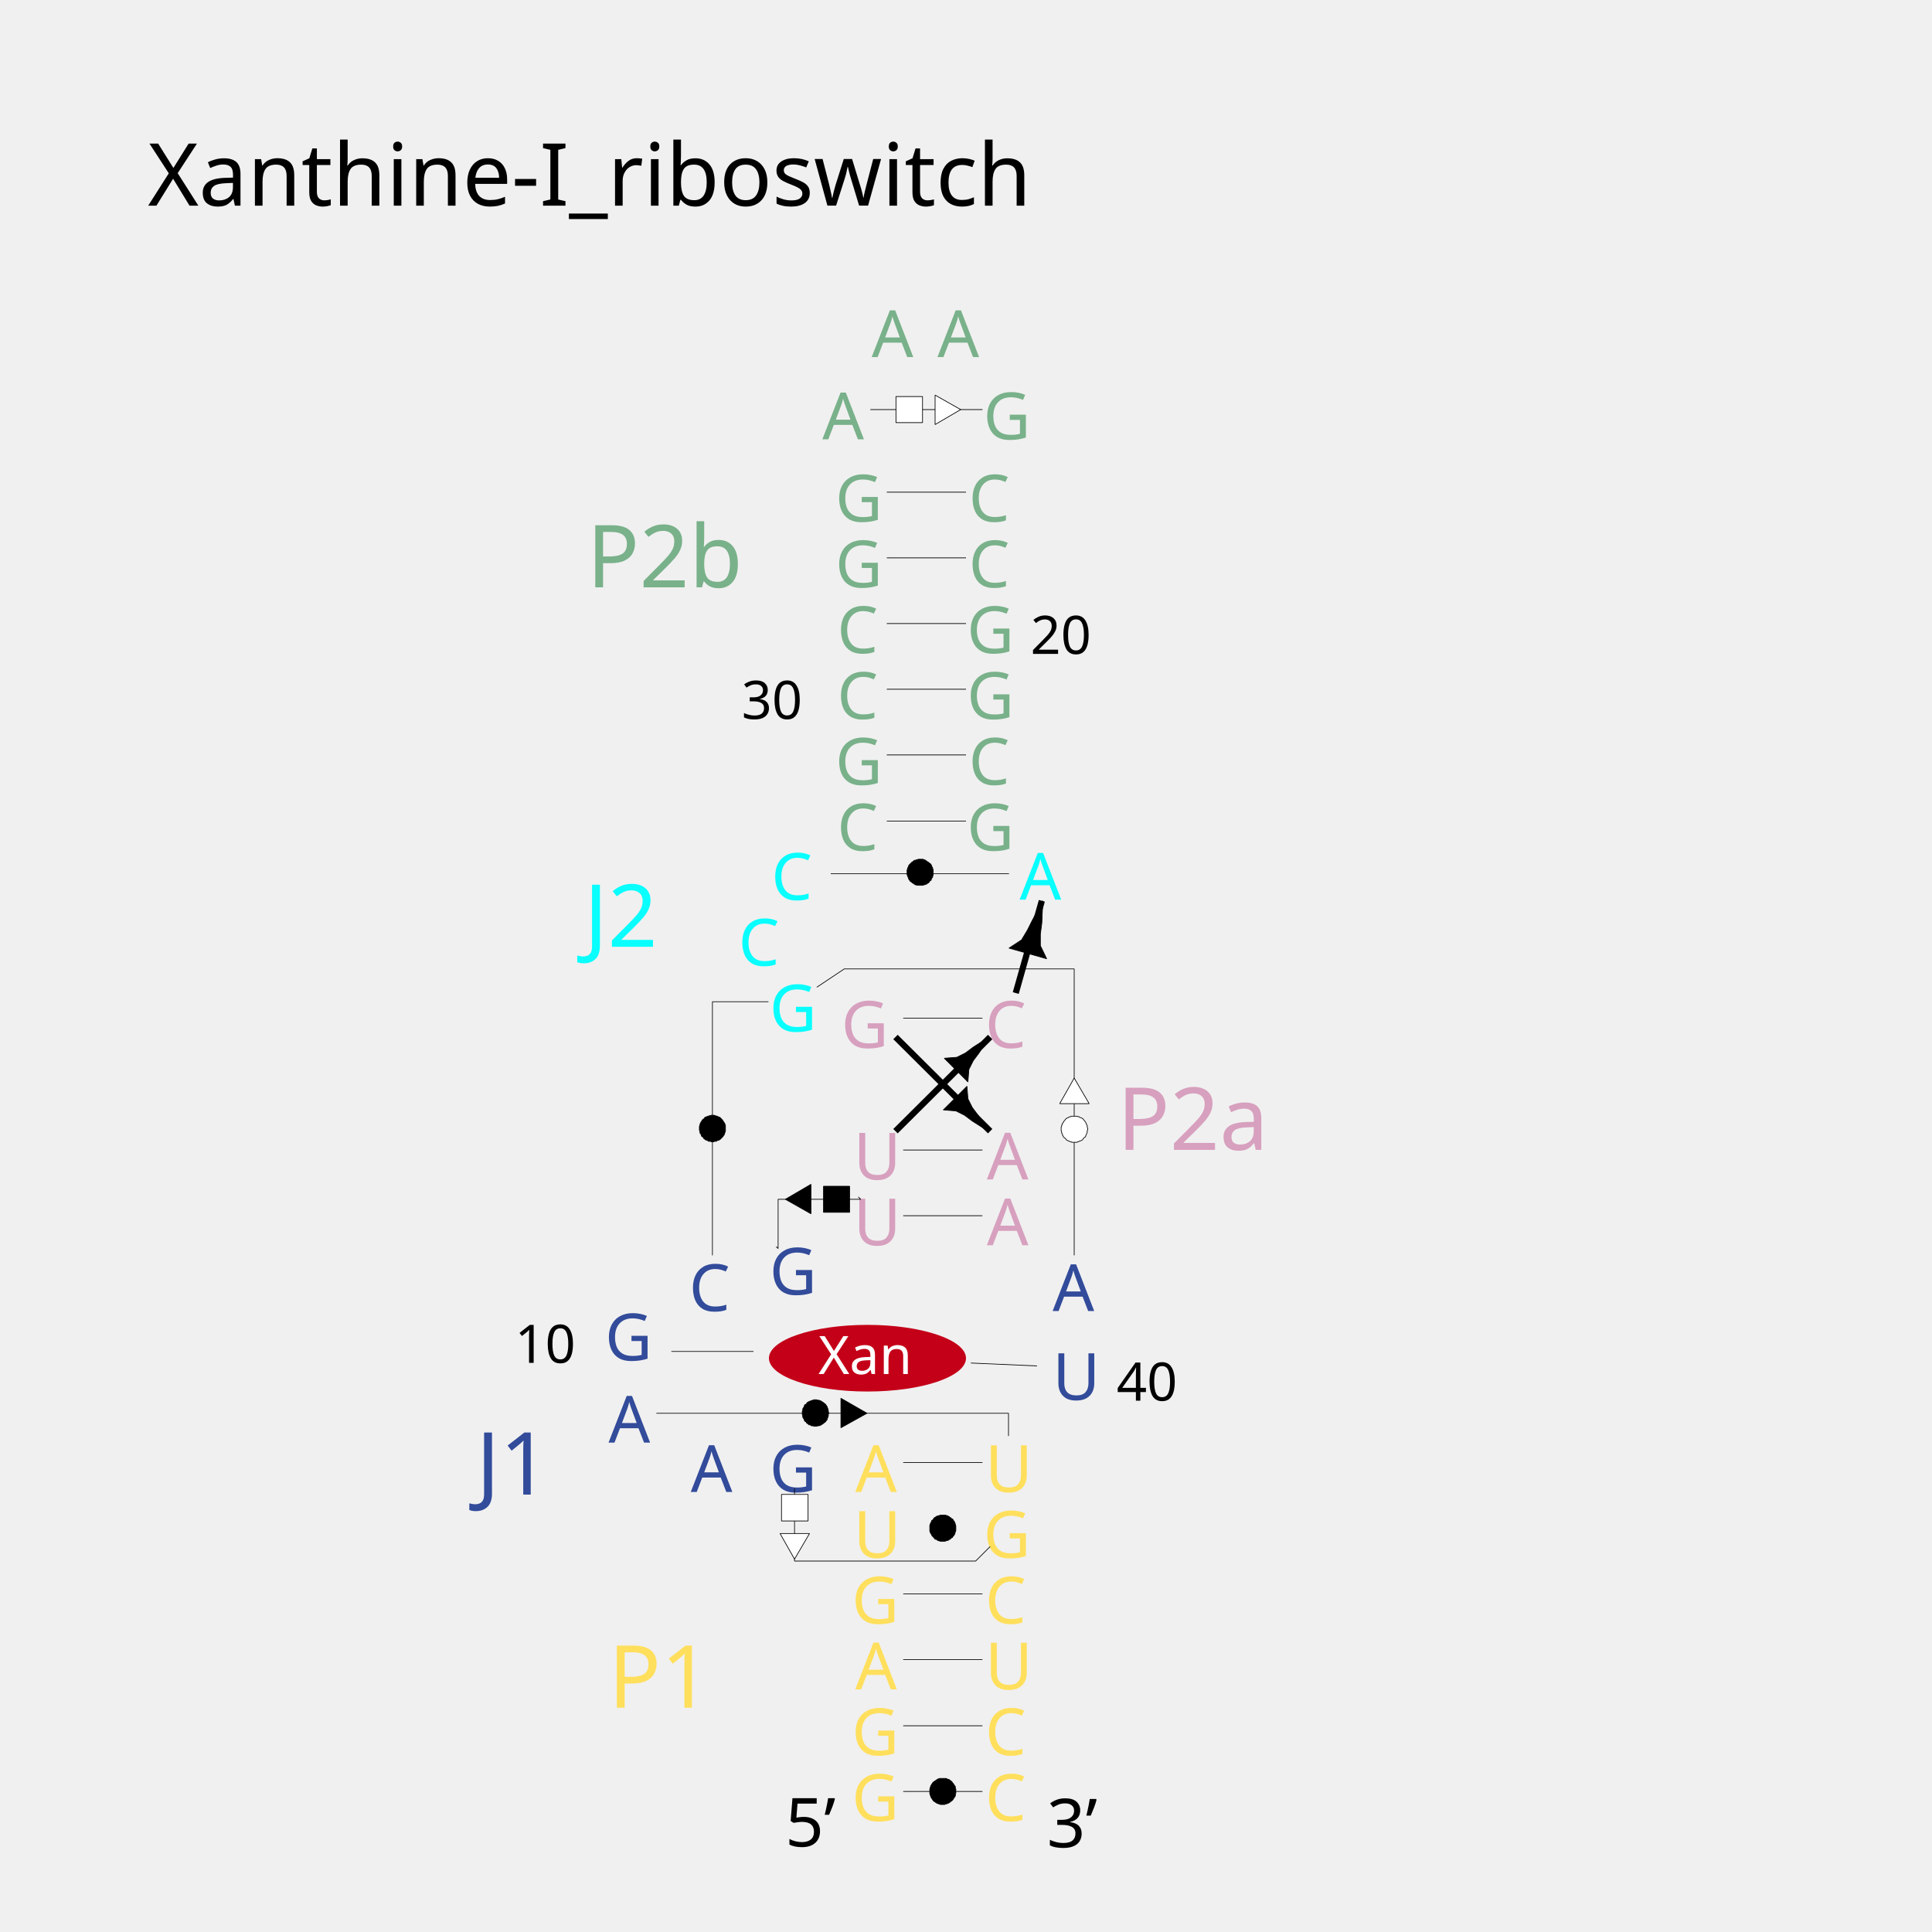
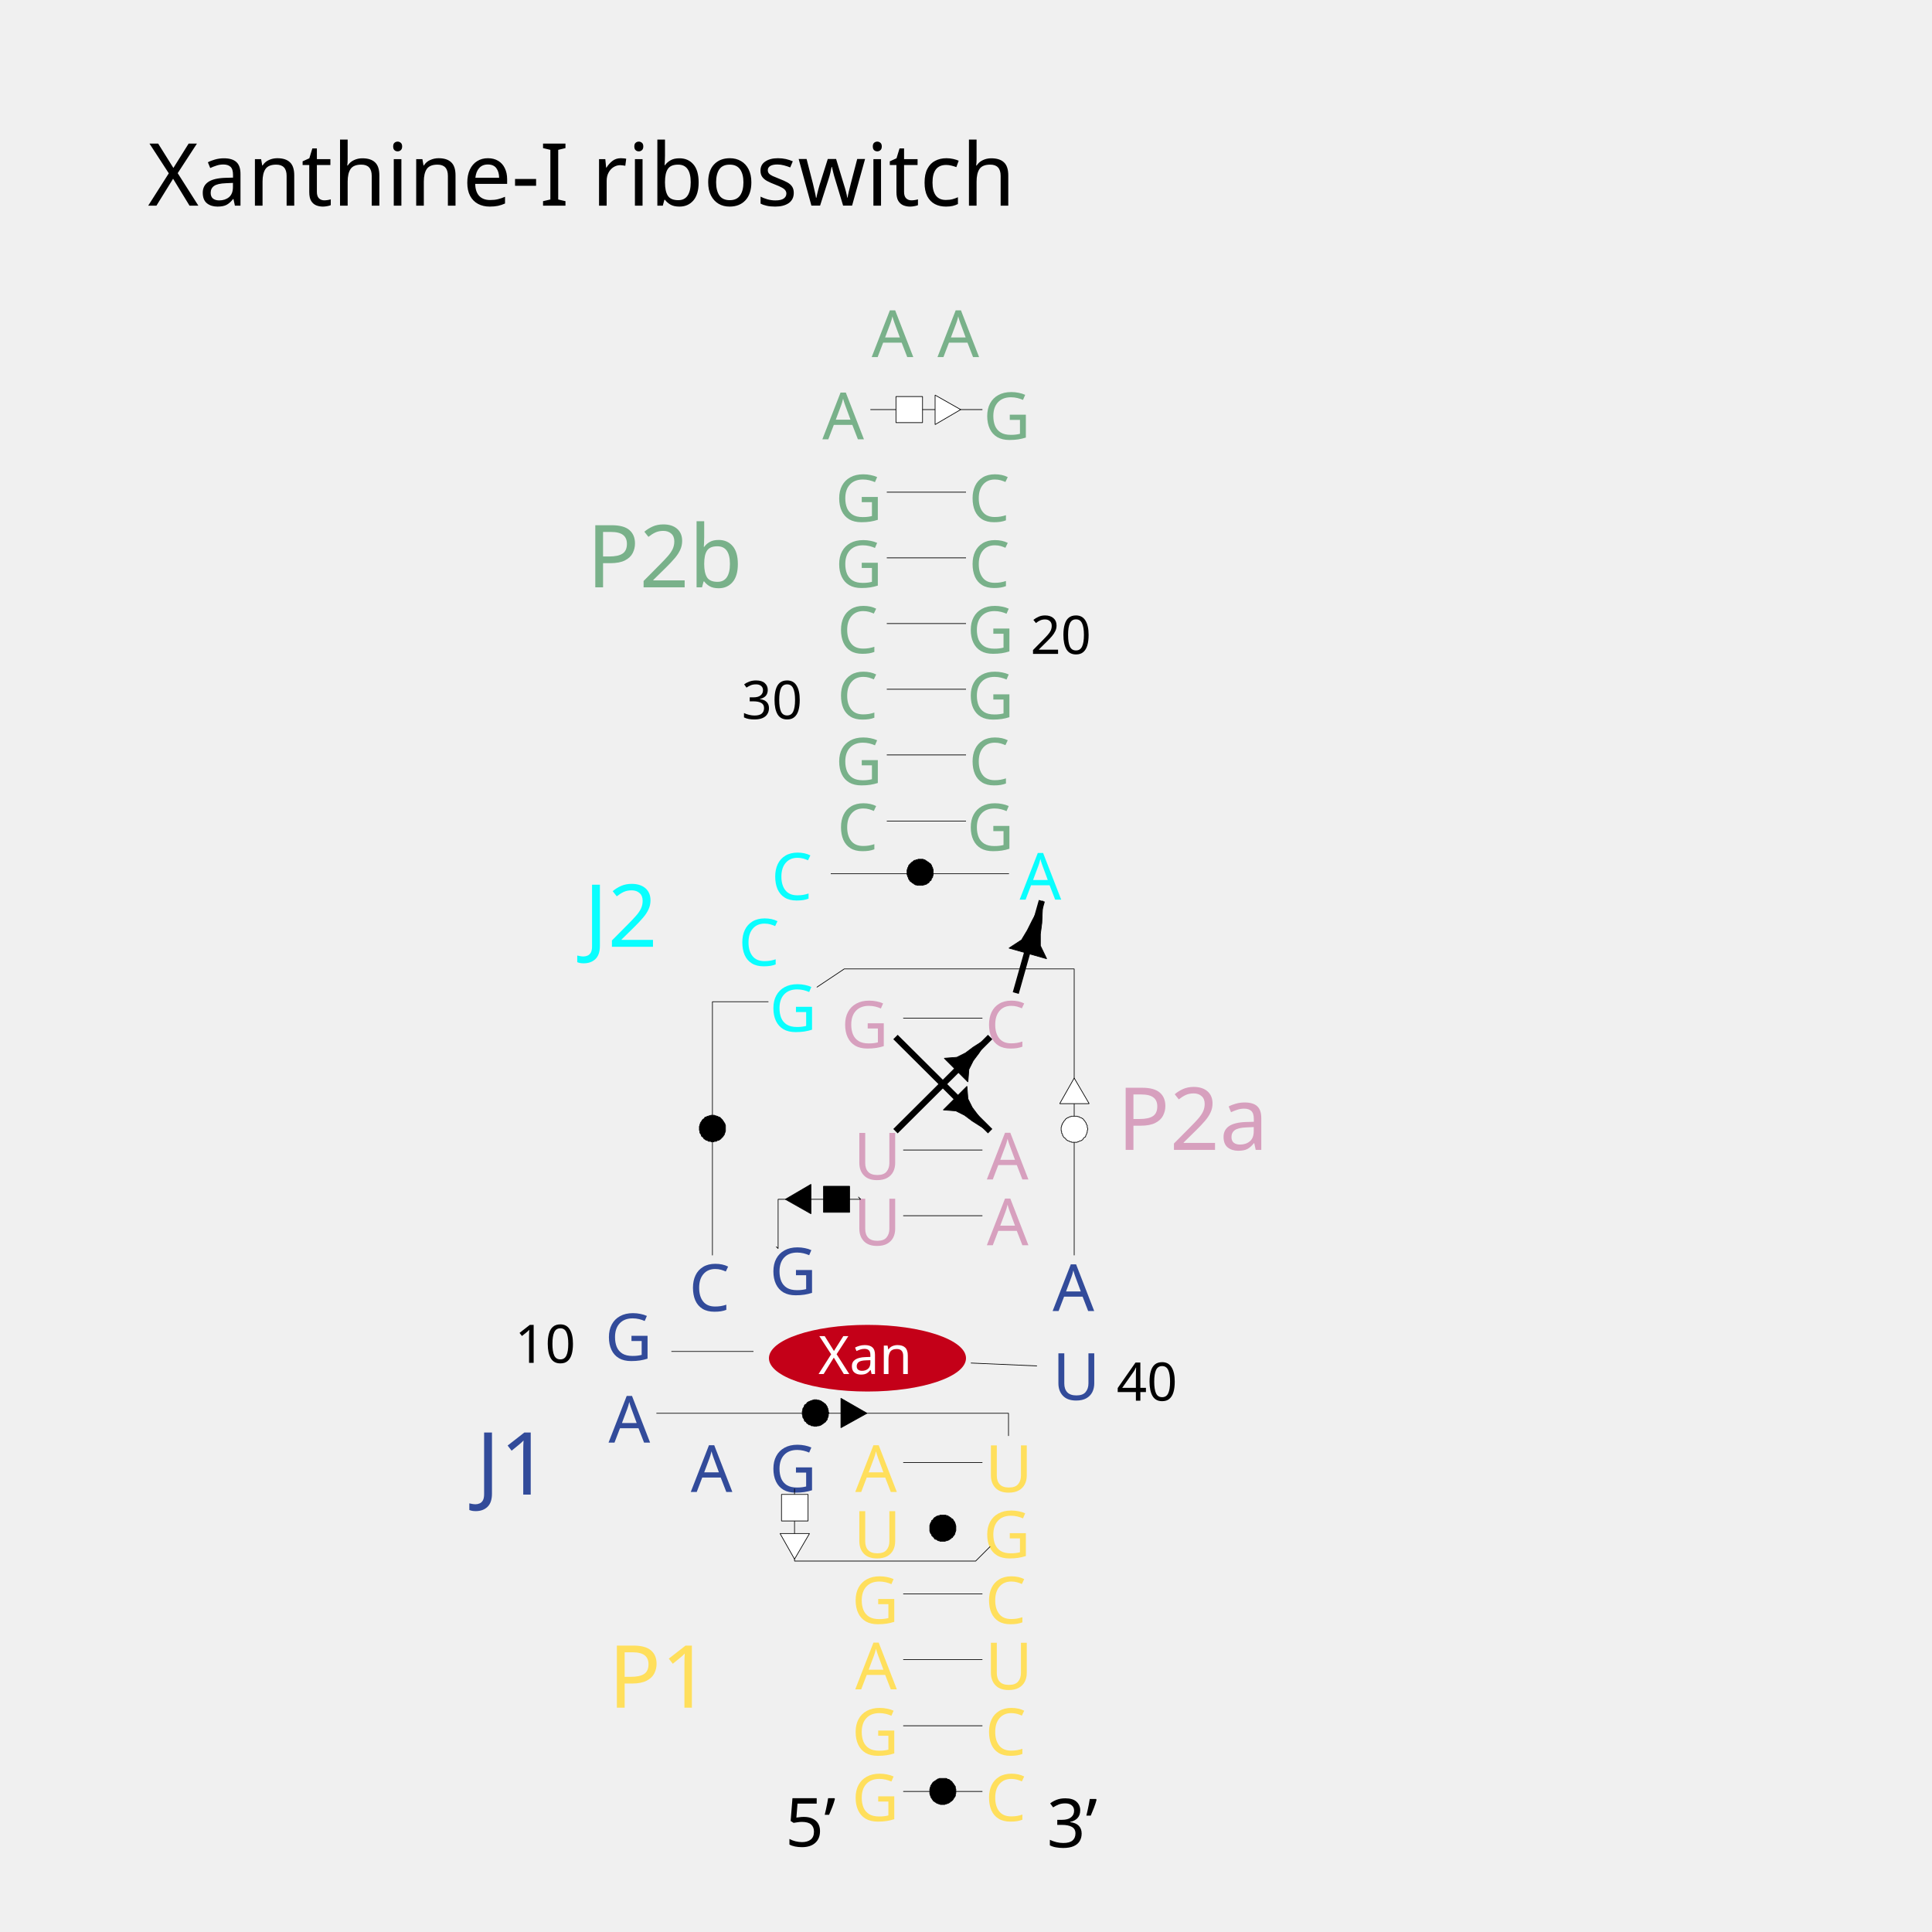
<svg xmlns="http://www.w3.org/2000/svg" version="1.1" id="图层_1" x="0px" y="0px" viewBox="0 0 400 400" style="enable-background:new 0 0 400 400;" xml:space="preserve">
  <style type="text/css">
	.st0{fill:#FFDF5C;}
	.st1{font-family:'ArialMT';}
	.st2{font-size:13.5px;}
	.st3{fill:#324B9A;}
	.st4{font-size:11px;}
	.st5{fill:none;stroke:#000000;stroke-width:0.143;stroke-miterlimit:1.143;}
	.st6{stroke:#000000;stroke-width:0.143;stroke-miterlimit:1.143;}
	.st7{fill:#FFFFFF;stroke:#000000;stroke-width:0.143;stroke-miterlimit:1.143;}
	.st8{fill:#D7A0BE;}
	.st9{fill:none;stroke:#000000;stroke-width:1.286;stroke-miterlimit:1.143;}
	.st10{fill:#09FEFE;}
	.st11{fill:#79B18A;}
	.st12{font-size:14px;}
	.st13{font-size:18px;}
	.st14{enable-background:new    ;}
	.st15{fill:#C40018;}
	.st16{fill:#FFFFFF;}
</style>
  <g transform="translate(703.532,683.817)">
    <g>
      <g transform="rotate(-0.0)">
        <text transform="matrix(1 0 0 1 -527.2109 -320.432)" class="st0 st1 st2">G</text>
      </g>
    </g>
  </g>
  <g transform="translate(703.532,655.560)">
    <g>
      <g transform="rotate(-0.0)">
        <text transform="matrix(1 0 0 1 -526.4624 -305.7981)" class="st0 st1 st2">A</text>
      </g>
    </g>
  </g>
  <g transform="translate(703.532,627.303)">
    <g>
      <g transform="rotate(-0.0)">
        <text transform="matrix(1 0 0 1 -527.2109 -291.1621)" class="st0 st1 st2">G</text>
      </g>
    </g>
  </g>
  <g transform="translate(703.532,599.046)">
    <g>
      <g transform="rotate(-0.0)">
        <text transform="matrix(1 0 0 1 -526.835 -276.5273)" class="st0 st1 st2">U</text>
      </g>
    </g>
  </g>
  <g transform="translate(703.532,570.789)">
    <g>
      <g transform="rotate(-0.0)">
        <text transform="matrix(1 0 0 1 -526.4624 -261.8913)" class="st0 st1 st2">A</text>
      </g>
    </g>
  </g>
  <g transform="translate(668.211,570.789)">
    <g>
      <g transform="rotate(-0.0)">
        <text transform="matrix(1 0 0 1 -508.9168 -261.8913)" class="st3 st1 st2">G</text>
      </g>
    </g>
  </g>
  <g transform="translate(632.890,570.789)">
    <g>
      <g transform="rotate(-0.0)">
        <text transform="matrix(1 0 0 1 -489.8741 -261.8913)" class="st3 st1 st2">A</text>
      </g>
    </g>
  </g>
  <g transform="translate(597.569,549.596)">
    <g>
      <g transform="rotate(-0.0)">
        <text transform="matrix(1 0 0 1 -471.58 -250.9142)" class="st3 st1 st2">A</text>
      </g>
    </g>
  </g>
  <g transform="translate(802.431,535.468)">
    <g>
      <g transform="rotate(-0.0)">
        <text transform="matrix(1 0 0 1 -584.5177 -245.6407)" class="st3 st1 st2">U</text>
      </g>
    </g>
  </g>
  <g transform="translate(840.107,535.468)">
    <g transform="rotate(-0.0)">
      <text transform="matrix(1 0 0 1 -608.9311 -245.4783)" class="st1 st4">40</text>
    </g>
  </g>
  <g transform="translate(760.046,570.789)">
    <g>
      <g transform="rotate(-0.0)">
        <text transform="matrix(1 0 0 1 -556.1053 -261.8913)" class="st0 st1 st2">U</text>
      </g>
    </g>
  </g>
  <g transform="translate(760.046,599.046)">
    <g>
      <g transform="rotate(-0.0)">
        <text transform="matrix(1 0 0 1 -556.4813 -276.5273)" class="st0 st1 st2">G</text>
      </g>
    </g>
  </g>
  <g transform="translate(760.046,627.303)">
    <g>
      <g transform="rotate(-0.0)">
        <text transform="matrix(1 0 0 1 -556.1053 -291.1621)" class="st0 st1 st2">C</text>
      </g>
    </g>
  </g>
  <g transform="translate(760.046,655.560)">
    <g>
      <g transform="rotate(-0.0)">
        <text transform="matrix(1 0 0 1 -556.1053 -305.7981)" class="st0 st1 st2">U</text>
      </g>
    </g>
  </g>
  <g transform="translate(760.046,683.817)">
    <g>
      <g transform="rotate(-0.0)">
        <text transform="matrix(1 0 0 1 -556.1053 -320.432)" class="st0 st1 st2">C</text>
      </g>
    </g>
  </g>
  <g transform="translate(760.046,712.073)">
    <g>
      <g transform="rotate(-0.0)">
        <text transform="matrix(1 0 0 1 -556.1053 -335.0679)" class="st0 st1 st2">C</text>
      </g>
    </g>
  </g>
  <g transform="translate(703.532,712.073)">
    <g>
      <g transform="rotate(-0.0)">
        <text transform="matrix(1 0 0 1 -527.2109 -335.0679)" class="st0 st1 st2">G</text>
      </g>
    </g>
  </g>
  <line class="st5" x1="187" y1="357.3" x2="203.4" y2="357.3" />
  <line class="st5" x1="187" y1="343.6" x2="203.4" y2="343.6" />
  <line class="st5" x1="187" y1="330" x2="203.4" y2="330" />
  <polygon class="st6" points="197.9,316.4 197.9,316.2 197.9,316 197.9,315.9 197.8,315.7 197.8,315.5 197.7,315.4 197.7,315.2   197.6,315.1 197.5,314.9 197.4,314.8 197.3,314.6 197.2,314.5 197,314.4 196.9,314.3 196.8,314.2 196.6,314.1 196.5,314   196.3,313.9 196.2,313.8 196,313.8 195.8,313.7 195.7,313.7 195.5,313.7 195.3,313.7 195.1,313.7 195,313.7 194.8,313.7   194.6,313.7 194.5,313.8 194.3,313.8 194.1,313.9 194,313.9 193.8,314 193.7,314.1 193.5,314.2 193.4,314.3 193.3,314.4   193.2,314.6 193.1,314.7 192.9,314.8 192.9,315 192.8,315.1 192.7,315.3 192.6,315.5 192.6,315.6 192.5,315.8 192.5,316   192.5,316.1 192.5,316.3 192.5,316.5 192.5,316.6 192.5,316.8 192.5,317 192.6,317.2 192.6,317.3 192.7,317.5 192.8,317.6   192.9,317.8 192.9,317.9 193.1,318.1 193.2,318.2 193.3,318.3 193.4,318.4 193.5,318.6 193.7,318.7 193.8,318.7 194,318.8   194.1,318.9 194.3,319 194.5,319 194.6,319.1 194.8,319.1 195,319.1 195.1,319.1 195.3,319.1 195.5,319.1 195.7,319.1 195.8,319   196,319 196.2,318.9 196.3,318.9 196.5,318.8 196.6,318.7 196.8,318.6 196.9,318.5 197,318.4 197.2,318.3 197.3,318.1 197.4,318   197.5,317.9 197.6,317.7 197.7,317.6 197.7,317.4 197.8,317.2 197.8,317.1 197.9,316.9 197.9,316.7 197.9,316.6 " />
  <line class="st5" x1="187" y1="302.8" x2="203.4" y2="302.8" />
  <polyline class="st5" points="164.5,308.2 164.5,323.2 202,323.2 205,320.2 " />
  <polygon class="st7" points="161.8,309.4 161.8,314.9 167.3,314.9 167.3,309.4 " />
  <polygon class="st7" points="164.5,322.8 167.6,317.5 161.5,317.5 " />
  <polyline class="st5" points="135.9,292.6 208.8,292.6 208.8,297.3 " />
  <polygon class="st6" points="166.1,292.6 166.1,292.7 166.1,292.9 166.2,293.1 166.2,293.2 166.2,293.4 166.3,293.6 166.4,293.7   166.5,293.9 166.5,294 166.6,294.2 166.7,294.3 166.9,294.4 167,294.6 167.1,294.7 167.3,294.8 167.4,294.9 167.5,295 167.7,295   167.9,295.1 168,295.2 168.2,295.2 168.4,295.2 168.5,295.3 168.7,295.3 168.9,295.3 169.1,295.3 169.2,295.2 169.4,295.2   169.6,295.2 169.7,295.1 169.9,295.1 170,295 170.2,294.9 170.3,294.8 170.5,294.7 170.6,294.6 170.7,294.5 170.9,294.4 171,294.2   171.1,294.1 171.2,294 171.3,293.8 171.3,293.6 171.4,293.5 171.4,293.3 171.5,293.2 171.5,293 171.5,292.8 171.6,292.6   171.6,292.5 171.5,292.3 171.5,292.1 171.5,292 171.4,291.8 171.4,291.6 171.3,291.5 171.3,291.3 171.2,291.2 171.1,291 171,290.9   170.9,290.7 170.7,290.6 170.6,290.5 170.5,290.4 170.3,290.3 170.2,290.2 170,290.1 169.9,290 169.7,290 169.6,289.9 169.4,289.9   169.2,289.9 169.1,289.8 168.9,289.8 168.7,289.8 168.5,289.8 168.4,289.9 168.2,289.9 168,290 167.9,290 167.7,290.1 167.5,290.2   167.4,290.2 167.3,290.3 167.1,290.4 167,290.6 166.9,290.7 166.7,290.8 166.6,290.9 166.5,291.1 166.5,291.2 166.4,291.4   166.3,291.5 166.2,291.7 166.2,291.9 166.2,292 166.1,292.2 166.1,292.4 " />
  <polygon class="st6" points="179.5,292.6 174.1,289.5 174.1,295.6 " />
  <line class="st5" x1="203.4" y1="370.9" x2="187" y2="370.9" />
  <polygon class="st6" points="192.5,370.9 192.5,371 192.5,371.2 192.5,371.4 192.6,371.6 192.6,371.7 192.7,371.9 192.7,372   192.8,372.2 192.9,372.3 193,372.5 193.1,372.6 193.2,372.8 193.3,372.9 193.5,373 193.6,373.1 193.8,373.2 193.9,373.3   194.1,373.4 194.2,373.4 194.4,373.5 194.5,373.5 194.7,373.6 194.9,373.6 195.1,373.6 195.2,373.6 195.4,373.6 195.6,373.6   195.7,373.5 195.9,373.5 196.1,373.4 196.2,373.4 196.4,373.3 196.6,373.2 196.7,373.1 196.8,373 197,372.9 197.1,372.8   197.2,372.7 197.3,372.6 197.4,372.4 197.5,372.3 197.6,372.1 197.7,372 197.8,371.8 197.8,371.6 197.8,371.5 197.9,371.3   197.9,371.1 197.9,371 197.9,370.8 197.9,370.6 197.9,370.4 197.8,370.3 197.8,370.1 197.8,369.9 197.7,369.8 197.6,369.6   197.5,369.5 197.4,369.3 197.3,369.2 197.2,369.1 197.1,368.9 197,368.8 196.8,368.7 196.7,368.6 196.6,368.5 196.4,368.4   196.2,368.4 196.1,368.3 195.9,368.2 195.7,368.2 195.6,368.2 195.4,368.2 195.2,368.2 195.1,368.2 194.9,368.2 194.7,368.2   194.5,368.2 194.4,368.3 194.2,368.3 194.1,368.4 193.9,368.5 193.8,368.6 193.6,368.7 193.5,368.8 193.3,368.9 193.2,369   193.1,369.1 193,369.3 192.9,369.4 192.8,369.6 192.7,369.7 192.7,369.9 192.6,370 192.6,370.2 192.5,370.4 192.5,370.5   192.5,370.7 " />
  <g transform="translate(597.569,514.275)">
    <g>
      <g transform="rotate(-0.0)">
        <text transform="matrix(1 0 0 1 -472.3285 -232.6205)" class="st3 st1 st2">G</text>
      </g>
    </g>
  </g>
  <g transform="translate(559.893,514.275)">
    <g transform="rotate(-0.0)">
      <text transform="matrix(1 0 0 1 -453.3111 -232.1095)" class="st1 st4">10</text>
    </g>
  </g>
  <g transform="translate(632.890,493.083)">
    <g>
      <g transform="rotate(-0.0)">
        <text transform="matrix(1 0 0 1 -490.2467 -221.6443)" class="st3 st1 st2">C</text>
      </g>
    </g>
  </g>
  <g transform="translate(668.211,486.018)">
    <g>
      <g transform="rotate(-0.0)">
        <text transform="matrix(1 0 0 1 -508.9168 -217.9846)" class="st3 st1 st2">G</text>
      </g>
    </g>
  </g>
  <g transform="translate(703.532,464.826)">
    <g>
      <g transform="rotate(-0.0)">
        <text transform="matrix(1 0 0 1 -526.835 -207.0084)" class="st8 st1 st2">U</text>
      </g>
    </g>
  </g>
  <g transform="translate(703.532,436.569)">
    <g>
      <g transform="rotate(-0.0)">
        <text transform="matrix(1 0 0 1 -526.835 -192.3735)" class="st8 st1 st2">U</text>
      </g>
    </g>
  </g>
  <g transform="translate(760.046,436.569)">
    <g>
      <g transform="rotate(-0.0)">
        <text transform="matrix(1 0 0 1 -555.7328 -192.3735)" class="st8 st1 st2">A</text>
      </g>
    </g>
  </g>
  <g transform="translate(760.046,464.826)">
    <g>
      <g transform="rotate(-0.0)">
        <text transform="matrix(1 0 0 1 -555.7328 -207.0084)" class="st8 st1 st2">A</text>
      </g>
    </g>
  </g>
  <g transform="translate(788.303,493.083)">
    <g>
      <g transform="rotate(-0.0)">
        <text transform="matrix(1 0 0 1 -570.3691 -221.6443)" class="st3 st1 st2">A</text>
      </g>
    </g>
  </g>
  <polyline class="st5" points="147.5,259.9 147.5,207.4 159.1,207.4 " />
  <polygon class="st6" points="147.5,230.9 147.3,230.9 147.2,230.9 147,231 146.8,231 146.7,231.1 146.5,231.1 146.3,231.2   146.2,231.3 146,231.3 145.9,231.4 145.8,231.6 145.6,231.7 145.5,231.8 145.4,231.9 145.3,232.1 145.2,232.2 145.1,232.4   145,232.5 145,232.7 144.9,232.8 144.9,233 144.8,233.2 144.8,233.3 144.8,233.5 144.8,233.7 144.8,233.9 144.8,234 144.9,234.2   144.9,234.4 144.9,234.5 145,234.7 145.1,234.8 145.2,235 145.2,235.1 145.3,235.3 145.5,235.4 145.6,235.5 145.7,235.7   145.8,235.8 146,235.9 146.1,236 146.3,236.1 146.4,236.1 146.6,236.2 146.7,236.3 146.9,236.3 147.1,236.3 147.3,236.4   147.4,236.4 147.6,236.4 147.8,236.4 147.9,236.3 148.1,236.3 148.3,236.3 148.4,236.2 148.6,236.1 148.8,236.1 148.9,236   149.1,235.9 149.2,235.8 149.3,235.7 149.5,235.5 149.6,235.4 149.7,235.3 149.8,235.1 149.9,235 150,234.8 150,234.7 150.1,234.5   150.1,234.4 150.2,234.2 150.2,234 150.2,233.9 150.2,233.7 150.2,233.5 150.2,233.3 150.2,233.2 150.2,233 150.1,232.8   150.1,232.7 150,232.5 149.9,232.4 149.8,232.2 149.7,232.1 149.6,231.9 149.5,231.8 149.4,231.7 149.3,231.6 149.1,231.4   149,231.3 148.8,231.3 148.7,231.2 148.5,231.1 148.4,231.1 148.2,231 148,231 147.9,230.9 147.7,230.9 " />
  <polyline class="st5" points="160.7,258.1 161.1,258.5 161.1,248.3 178.2,248.3 177.7,247.8 " />
  <polygon class="st6" points="162.6,248.3 167.9,251.3 167.9,245.2 " />
  <polygon class="st6" points="175.9,245.6 170.5,245.6 170.5,251 175.9,251 " />
  <line class="st5" x1="187" y1="251.7" x2="203.4" y2="251.7" />
  <line class="st9" x1="185.4" y1="234.2" x2="205" y2="214.7" />
  <polygon class="st6" points="195.5,219.1 198.1,218.9 199.9,218 201.5,216.8 204.8,214.7 202.7,218 201.5,219.6 200.6,221.4   200.4,224 " />
  <line class="st5" x1="187" y1="238.1" x2="203.4" y2="238.1" />
  <line class="st9" x1="185.4" y1="214.7" x2="205" y2="234.2" />
  <polygon class="st6" points="200.2,224.9 200.4,227.5 201.3,229.3 202.5,230.9 204.6,234.2 201.3,232.1 199.7,230.9 197.9,230   195.3,229.8 " />
  <polyline class="st5" points="169.1,204.4 174.8,200.6 222.4,200.6 222.4,259.9 " />
  <polygon class="st7" points="222.4,223.2 219.4,228.5 225.5,228.5 " />
  <polygon class="st7" points="222.4,236.5 222.6,236.5 222.8,236.5 223,236.5 223.1,236.4 223.3,236.4 223.4,236.3 223.6,236.2   223.8,236.2 223.9,236.1 224.1,236 224.2,235.9 224.3,235.7 224.4,235.6 224.5,235.5 224.7,235.4 224.8,235.2 224.8,235.1   224.9,234.9 225,234.7 225,234.6 225.1,234.4 225.1,234.2 225.1,234.1 225.2,233.9 225.2,233.7 225.2,233.6 225.1,233.4   225.1,233.2 225.1,233 225,232.9 224.9,232.7 224.9,232.6 224.8,232.4 224.7,232.3 224.6,232.1 224.5,232 224.4,231.9 224.3,231.7   224.1,231.6 224,231.5 223.8,231.4 223.7,231.4 223.5,231.3 223.4,231.2 223.2,231.2 223,231.1 222.9,231.1 222.7,231.1   222.5,231.1 222.3,231.1 222.2,231.1 222,231.1 221.8,231.1 221.7,231.2 221.5,231.2 221.3,231.3 221.2,231.4 221,231.4   220.9,231.5 220.8,231.6 220.6,231.7 220.5,231.9 220.4,232 220.3,232.1 220.2,232.3 220.1,232.4 220,232.6 219.9,232.7   219.9,232.9 219.8,233 219.8,233.2 219.7,233.4 219.7,233.6 219.7,233.7 219.7,233.9 219.7,234.1 219.8,234.2 219.8,234.4   219.8,234.6 219.9,234.7 220,234.9 220,235.1 220.1,235.2 220.2,235.4 220.3,235.5 220.4,235.6 220.6,235.7 220.7,235.9 220.8,236   221,236.1 221.1,236.2 221.3,236.2 221.4,236.3 221.6,236.4 221.8,236.4 221.9,236.5 222.1,236.5 222.3,236.5 " />
  <g transform="translate(760.046,380.055)">
    <g>
      <g transform="rotate(-0.0)">
        <text transform="matrix(1 0 0 1 -556.1053 -163.1036)" class="st8 st1 st2">C</text>
      </g>
    </g>
  </g>
  <g transform="translate(774.174,330.606)">
    <g>
      <g transform="rotate(-0.0)">
        <text transform="matrix(1 0 0 1 -563.0722 -144.3411)" class="st10 st1 st2">A</text>
      </g>
    </g>
  </g>
  <g transform="translate(654.083,344.734)">
    <g>
      <g transform="rotate(-0.0)">
        <text transform="matrix(1 0 0 1 -501.2239 -144.808)" class="st10 st1 st2">C</text>
      </g>
    </g>
  </g>
  <g transform="translate(668.211,372.991)">
    <g>
      <g transform="rotate(-0.0)">
        <text transform="matrix(1 0 0 1 -508.9168 -159.4439)" class="st10 st1 st2">G</text>
      </g>
    </g>
  </g>
  <g transform="translate(703.532,380.055)">
    <g>
      <g transform="rotate(-0.0)">
        <text transform="matrix(1 0 0 1 -529.384 -163.1036)" class="st8 st1 st2">G</text>
      </g>
    </g>
  </g>
  <line class="st5" x1="203.4" y1="210.8" x2="187" y2="210.8" />
  <polygon class="st6" points="187.8,180.3 187.8,180.4 187.8,180.6 187.8,180.8 187.8,180.9 187.8,181.1 187.9,181.3 187.9,181.4   188,181.6 188.1,181.8 188.1,181.9 188.2,182.1 188.3,182.2 188.4,182.4 188.5,182.5 188.7,182.6 188.8,182.7 188.9,182.8   189.1,182.9 189.2,183 189.4,183.1 189.5,183.2 189.7,183.2 189.9,183.3 190,183.3 190.2,183.3 190.4,183.3 190.5,183.3   190.7,183.3 190.9,183.3 191.1,183.3 191.2,183.2 191.4,183.2 191.6,183.1 191.7,183.1 191.9,183 192,182.9 192.2,182.8   192.3,182.7 192.4,182.6 192.5,182.4 192.7,182.3 192.8,182.2 192.8,182 192.9,181.9 193,181.7 193.1,181.6 193.1,181.4   193.2,181.2 193.2,181.1 193.2,180.9 193.2,180.7 193.2,180.5 193.2,180.4 193.2,180.2 193.2,180 193.1,179.9 193.1,179.7   193,179.5 192.9,179.4 192.9,179.2 192.8,179.1 192.7,178.9 192.6,178.8 192.4,178.7 192.3,178.6 192.2,178.5 192,178.4   191.9,178.3 191.7,178.2 191.6,178.1 191.4,178 191.3,178 191.1,177.9 190.9,177.9 190.7,177.9 190.6,177.9 190.4,177.9   190.2,177.9 190.1,177.9 189.9,178 189.7,178 189.6,178.1 189.4,178.1 189.2,178.2 189.1,178.3 189,178.4 188.8,178.5 188.7,178.6   188.6,178.7 188.4,178.9 188.3,179 188.2,179.1 188.1,179.3 188.1,179.4 188,179.6 187.9,179.7 187.9,179.9 187.8,180.1 " />
  <g transform="translate(752.982,295.284)">
    <g>
      <g transform="rotate(-0.0)">
        <text transform="matrix(1 0 0 1 -552.8231 -119.1959)" class="st11 st1 st2">G</text>
      </g>
    </g>
  </g>
  <g transform="translate(752.982,267.028)">
    <g>
      <g transform="rotate(-0.0)">
        <text transform="matrix(1 0 0 1 -552.4476 -104.562)" class="st11 st1 st2">C</text>
      </g>
    </g>
  </g>
  <g transform="translate(752.982,238.771)">
    <g>
      <g transform="rotate(-0.0)">
        <text transform="matrix(1 0 0 1 -552.8231 -89.9261)" class="st11 st1 st2">G</text>
      </g>
    </g>
  </g>
  <g transform="translate(752.982,210.514)">
    <g>
      <g transform="rotate(-0.0)">
        <text transform="matrix(1 0 0 1 -552.8231 -75.2902)" class="st11 st1 st2">G</text>
      </g>
    </g>
  </g>
  <g transform="translate(790.657,210.514)">
    <g transform="rotate(-0.0)">
      <text transform="matrix(1 0 0 1 -577.3147 -75.1283)" class="st1 st4">20</text>
    </g>
  </g>
  <g transform="translate(752.982,182.257)">
    <g>
      <g transform="rotate(-0.0)">
        <text transform="matrix(1 0 0 1 -552.4476 -60.6552)" class="st11 st1 st2">C</text>
      </g>
    </g>
  </g>
  <g transform="translate(752.982,154.000)">
    <g>
      <g transform="rotate(-0.0)">
        <text transform="matrix(1 0 0 1 -552.4476 -46.0203)" class="st11 st1 st2">C</text>
      </g>
    </g>
  </g>
  <g transform="translate(760.046,118.679)">
    <g>
      <g transform="rotate(-0.0)">
        <text transform="matrix(1 0 0 1 -556.4813 -27.7257)" class="st11 st1 st2">G</text>
      </g>
    </g>
  </g>
  <g transform="translate(738.853,83.358)">
    <g>
      <g transform="rotate(-0.0)">
        <text transform="matrix(1 0 0 1 -544.7556 -9.432)" class="st11 st1 st2">A</text>
      </g>
    </g>
  </g>
  <g transform="translate(710.596,83.358)">
    <g>
      <g transform="rotate(-0.0)">
        <text transform="matrix(1 0 0 1 -530.1216 -9.432)" class="st11 st1 st2">A</text>
      </g>
    </g>
  </g>
  <g transform="translate(689.404,118.679)">
    <g>
      <g transform="rotate(-0.0)">
        <text transform="matrix(1 0 0 1 -519.1454 -27.7257)" class="st11 st1 st2">A</text>
      </g>
    </g>
  </g>
  <g transform="translate(696.468,154.000)">
    <g>
      <g transform="rotate(-0.0)">
        <text transform="matrix(1 0 0 1 -523.5527 -46.0203)" class="st11 st1 st2">G</text>
      </g>
    </g>
  </g>
  <g transform="translate(696.468,182.257)">
    <g>
      <g transform="rotate(-0.0)">
        <text transform="matrix(1 0 0 1 -523.5527 -60.6552)" class="st11 st1 st2">G</text>
      </g>
    </g>
  </g>
  <g transform="translate(696.468,210.514)">
    <g>
      <g transform="rotate(-0.0)">
        <text transform="matrix(1 0 0 1 -523.1763 -75.2902)" class="st11 st1 st2">C</text>
      </g>
    </g>
  </g>
  <g transform="translate(696.468,238.771)">
    <g>
      <g transform="rotate(-0.0)">
        <text transform="matrix(1 0 0 1 -523.1763 -89.9261)" class="st11 st1 st2">C</text>
      </g>
    </g>
  </g>
  <g transform="translate(658.792,238.771)">
    <g transform="rotate(-0.0)">
      <text transform="matrix(1 0 0 1 -505.2578 -89.9261)" class="st1 st4">30</text>
    </g>
  </g>
  <g transform="translate(696.468,267.028)">
    <g>
      <g transform="rotate(-0.0)">
        <text transform="matrix(1 0 0 1 -523.5527 -104.562)" class="st11 st1 st2">G</text>
      </g>
    </g>
  </g>
  <g transform="translate(696.468,295.284)">
    <g>
      <g transform="rotate(-0.0)">
        <text transform="matrix(1 0 0 1 -523.1763 -119.1959)" class="st11 st1 st2">C</text>
      </g>
    </g>
  </g>
  <g transform="translate(668.211,316.477)">
    <g>
      <g transform="rotate(-0.0)">
        <text transform="matrix(1 0 0 1 -508.5408 -130.1731)" class="st10 st1 st2">C</text>
      </g>
    </g>
  </g>
  <line class="st5" x1="200" y1="170" x2="183.6" y2="170" />
  <line class="st5" x1="200" y1="156.3" x2="183.6" y2="156.3" />
  <line class="st5" x1="200" y1="142.7" x2="183.6" y2="142.7" />
  <line class="st5" x1="200" y1="129.1" x2="183.6" y2="129.1" />
  <line class="st5" x1="200" y1="115.5" x2="183.6" y2="115.5" />
  <line class="st5" x1="200" y1="101.9" x2="183.6" y2="101.9" />
  <line class="st5" x1="203.4" y1="84.8" x2="180.2" y2="84.8" />
  <polygon class="st7" points="198.9,84.8 193.6,81.8 193.6,87.9 " />
  <polygon class="st7" points="185.5,87.5 191,87.5 191,82.1 185.5,82.1 " />
  <line class="st9" x1="210.3" y1="205.6" x2="215.7" y2="186.5" />
  <polygon class="st6" points="208.9,196.3 211.5,194.6 212.7,192.6 213.7,190.6 215.9,186.5 215.7,191.1 215.4,193.4 215.4,195.8   216.7,198.5 " />
  <line class="st5" x1="172" y1="180.9" x2="208.9" y2="180.9" />
  <text transform="matrix(1 0 0 1 162.5712 382.2955)" class="st1 st12">5’</text>
  <text transform="matrix(1 0 0 1 216.7415 382.4632)" class="st1 st12">3’</text>
  <text transform="matrix(1 0 0 1 125.9686 353.5586)" class="st0 st1 st13">P1</text>
  <g class="st14">
    <text transform="matrix(1 0 0 1 120.9212 196.0245)" class="st10 st1 st13">J2</text>
  </g>
  <text transform="matrix(1 0 0 1 231.3076 238.0656)" class="st8 st1 st13">P2a</text>
  <text transform="matrix(1 0 0 1 121.4995 121.6022)" class="st11 st1 st13">P2b</text>
  <text transform="matrix(1 0 0 1 98.5745 309.442)" class="st3 st1 st13">J1</text>
-   <path class="st15" d="M200,281.2c0,3.8-9.1,6.9-20.4,6.9c-11.3,0-20.4-3.1-20.4-6.9c0-3.8,9.1-6.9,20.4-6.9  C190.8,274.3,200,277.4,200,281.2z" />
+   <path class="st15" d="M200,281.2c0,3.8-9.1,6.9-20.4,6.9c-11.3,0-20.4-3.1-20.4-6.9s9.1-6.9,20.4-6.9  C190.8,274.3,200,277.4,200,281.2z" />
  <text transform="matrix(1 0 0 1 169.4282 284.4852)" class="st16 st1 st4">Xan</text>
  <line class="st5" x1="139" y1="279.8" x2="156" y2="279.8" />
  <line class="st5" x1="201" y1="282.2" x2="214.7" y2="282.8" />
-   <text transform="matrix(1 0 0 1 30.603 42.5854)" class="st1 st13">Xanthine-I_riboswitch</text>
+   <text transform="matrix(1 0 0 1 30.603 42.5854)" class="st1 st13">Xanthine-I riboswitch</text>
</svg>
